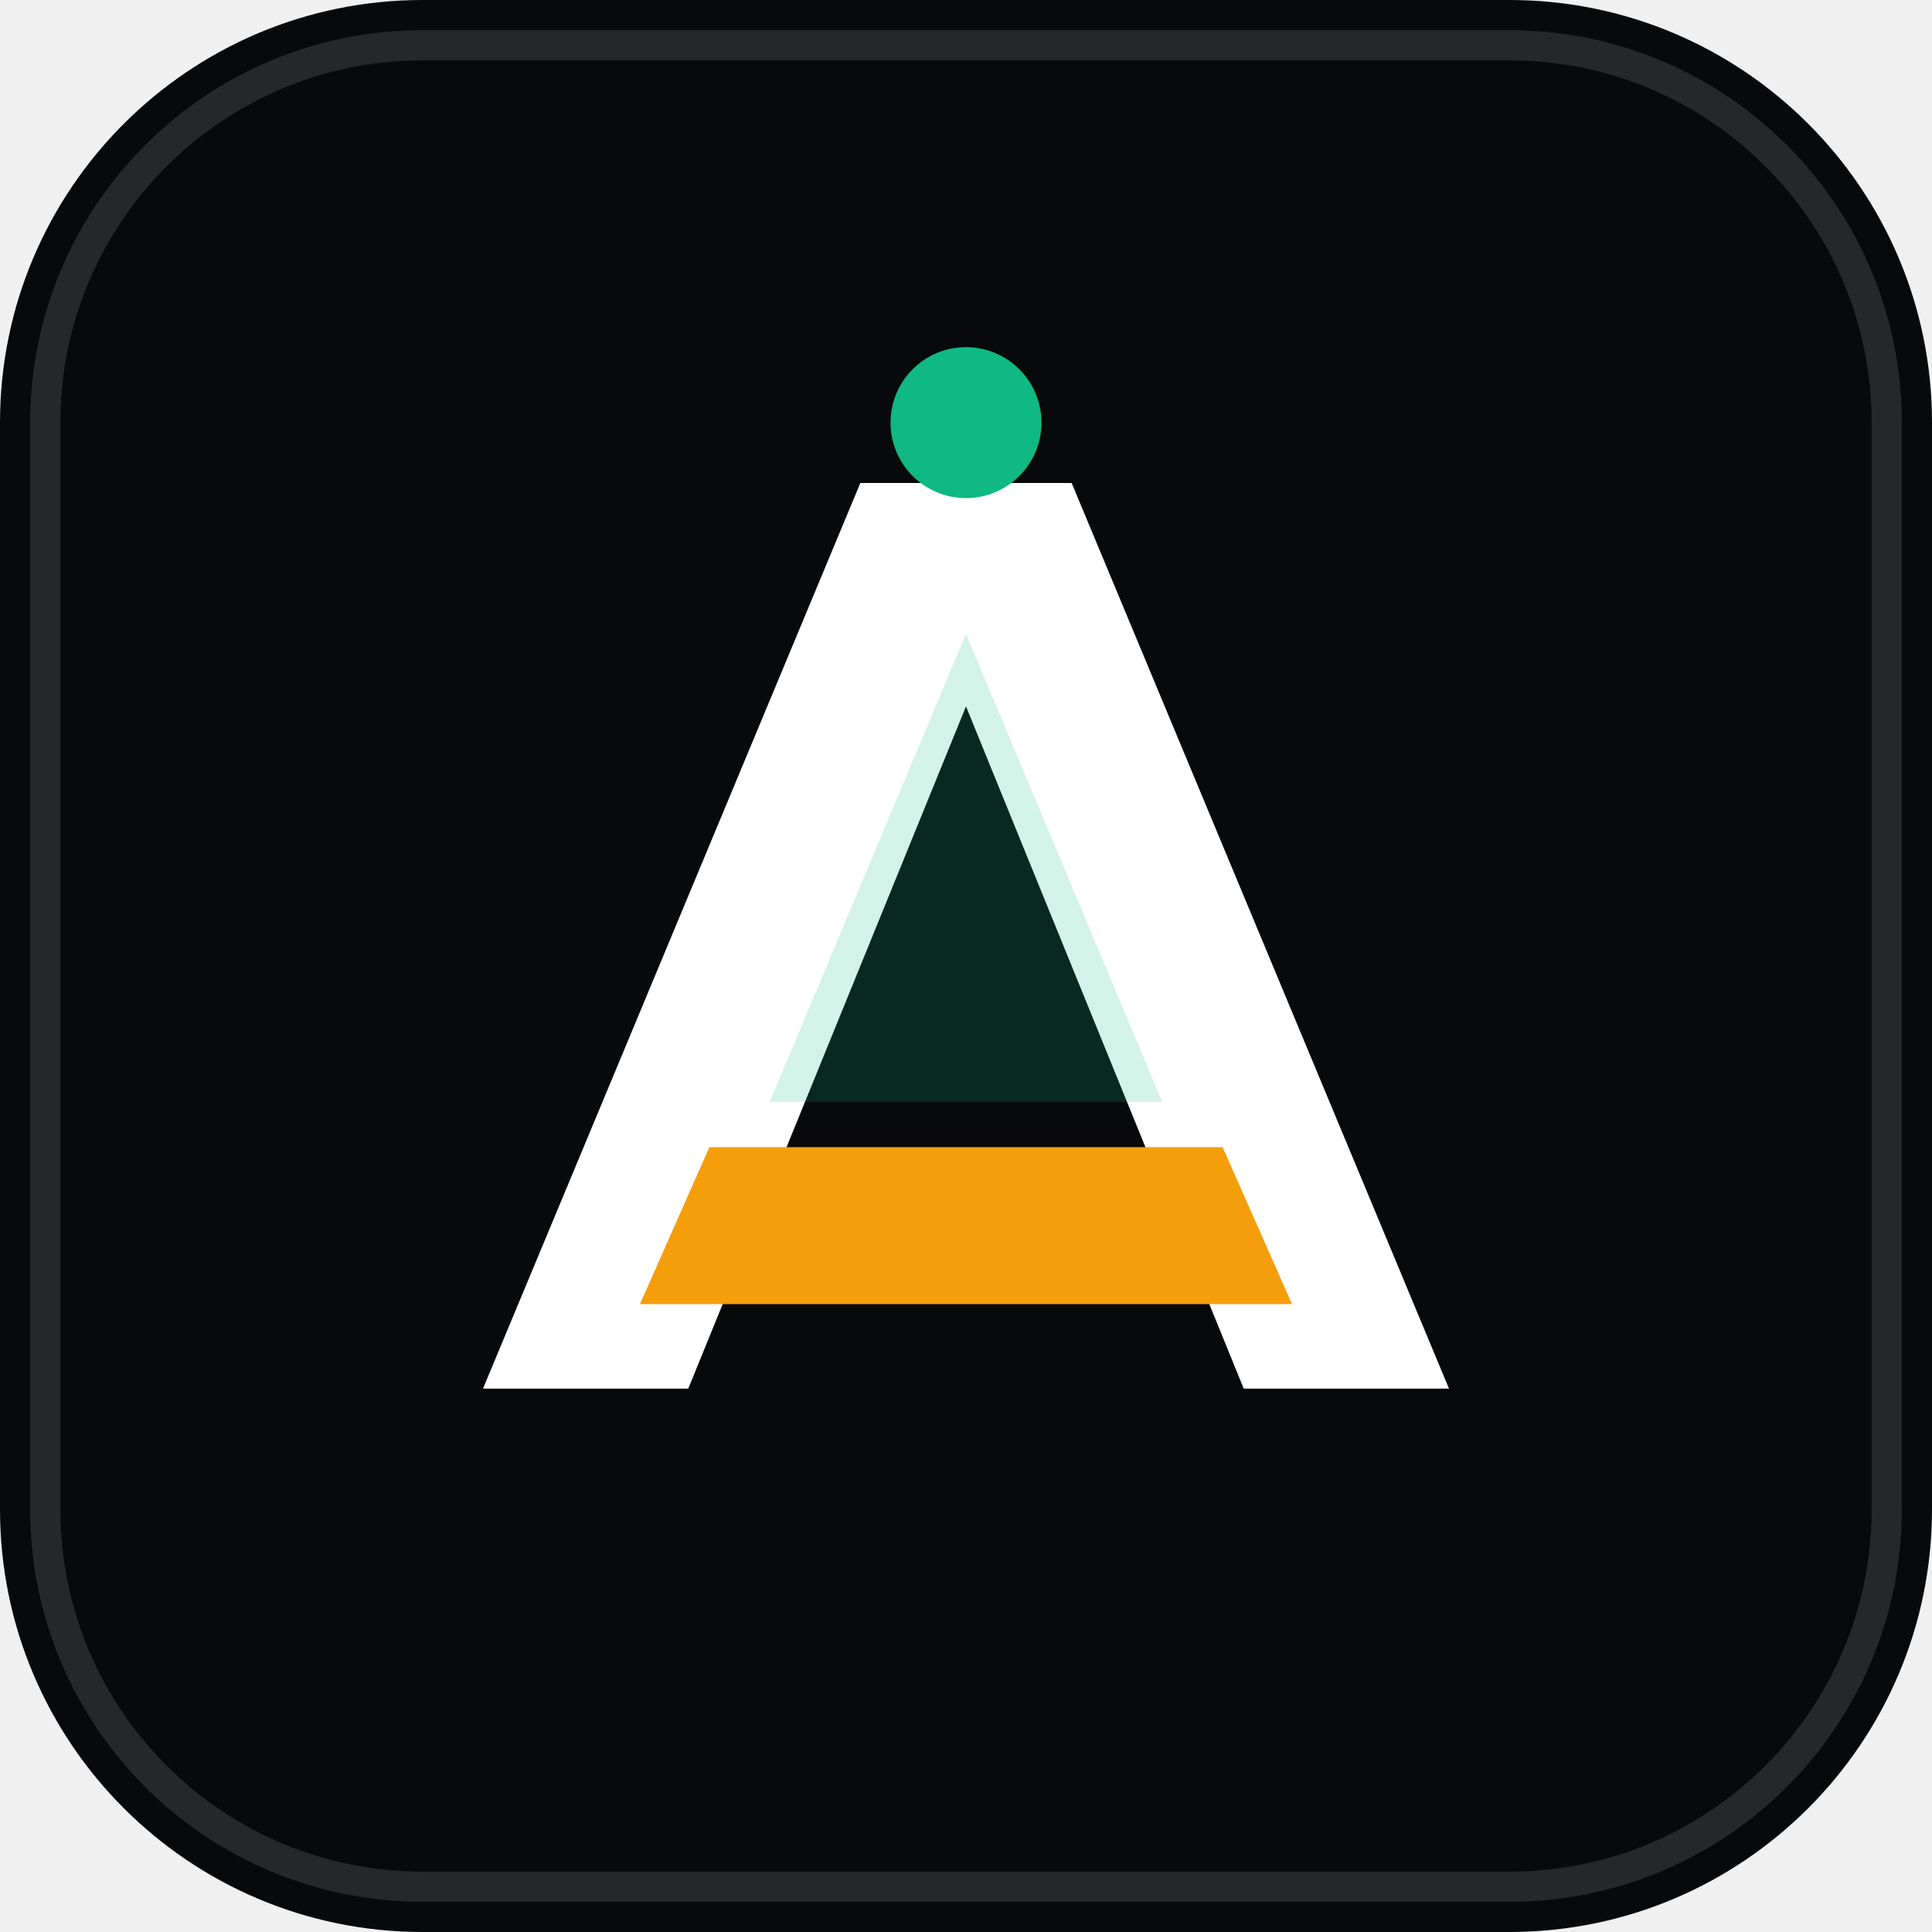
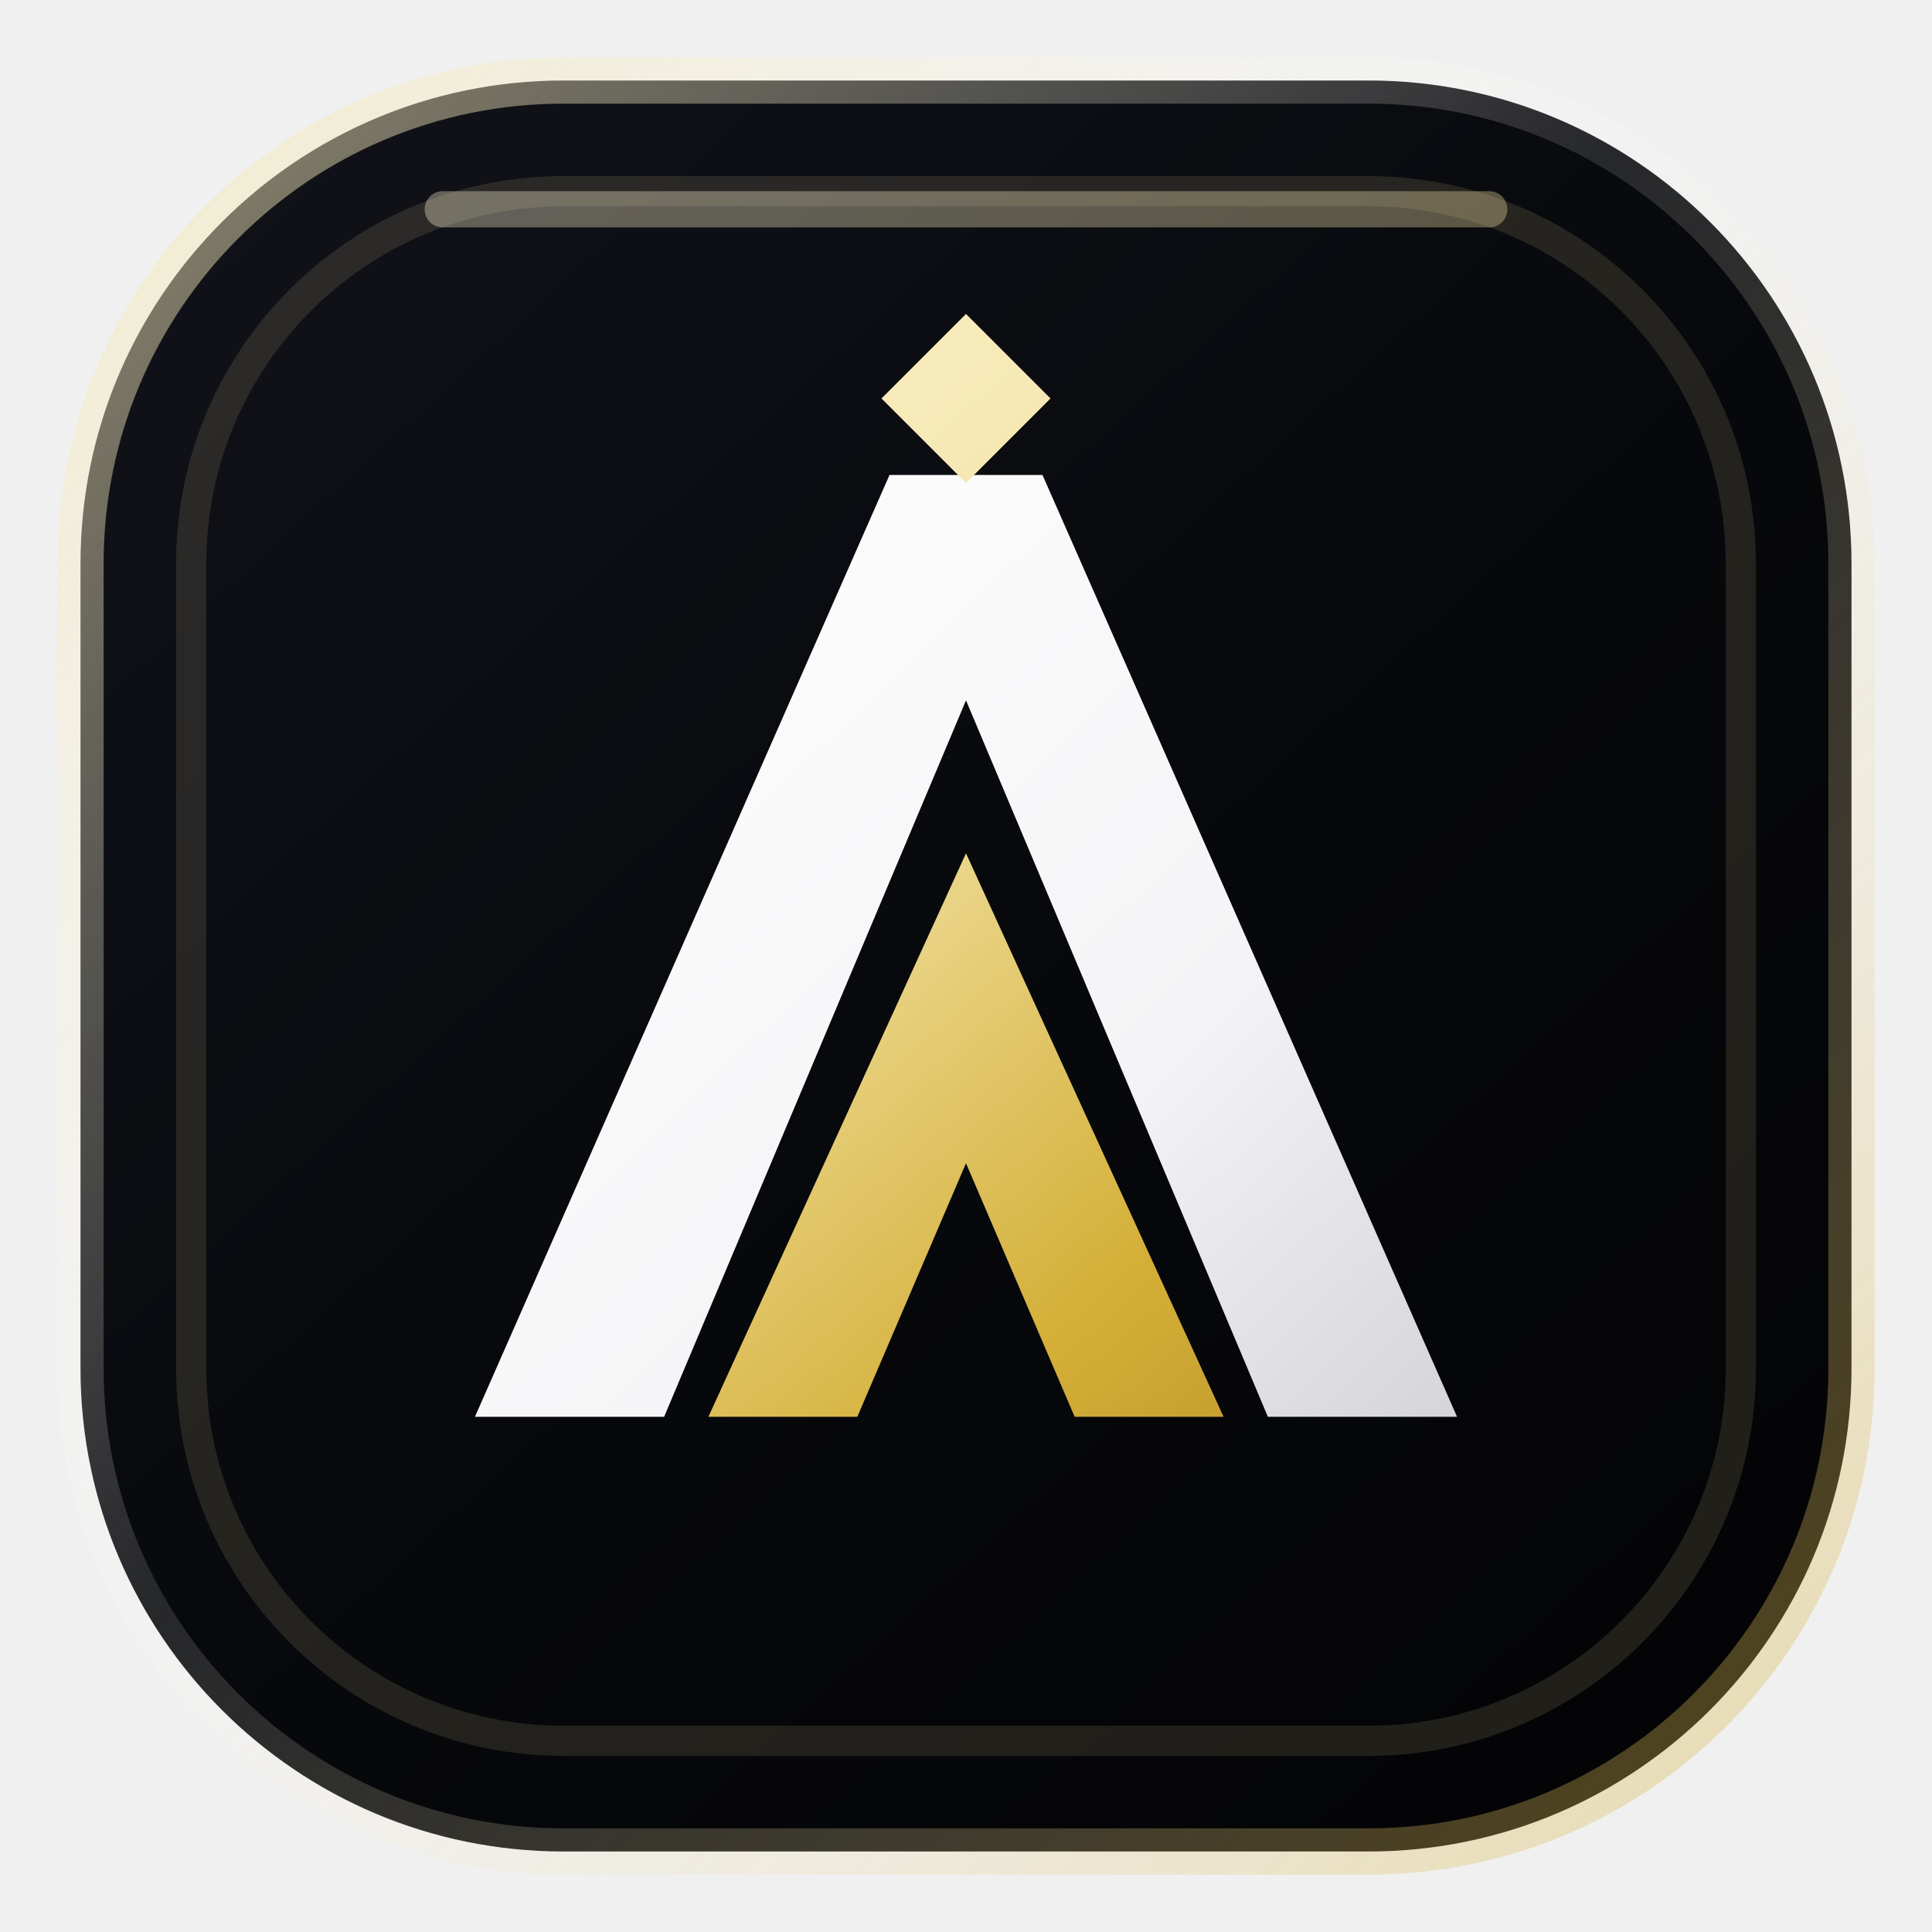
- <svg xmlns="http://www.w3.org/2000/svg" viewBox="0 0 64 64" fill="none">
-   <rect width="64" height="64" rx="14" fill="#08090B" />
-   <rect x="1.5" y="1.5" width="61" height="61" rx="12.5" stroke="#26272B" stroke-width="1" />
-   <path d="M16 46L28.5 16H35.5L48 46H41.2L32 23.4L22.8 46H16Z" fill="#FFFFFF" />
-   <path d="M25.5 36.5L32 21L38.5 36.5H25.5Z" fill="#10B981" fill-opacity="0.18" />
-   <path d="M23.5 38H40.5L42.8 43.2H21.2L23.5 38Z" fill="#F59E0B" />
-   <circle cx="32" cy="14" r="2.5" fill="#10B981" />
+ <svg xmlns="http://www.w3.org/2000/svg" viewBox="0 0 48 48" fill="none">
+   <defs>
+     <linearGradient id="obsidianSurface" x1="4" y1="2" x2="44" y2="46" gradientUnits="userSpaceOnUse">
+       <stop offset="0%" stop-color="#12131A" />
+       <stop offset="55%" stop-color="#07080B" />
+       <stop offset="100%" stop-color="#030305" />
+     </linearGradient>
+     <linearGradient id="champagneFoil" x1="10" y1="8" x2="38" y2="40" gradientUnits="userSpaceOnUse">
+       <stop offset="0%" stop-color="#FFF6D6" />
+       <stop offset="35%" stop-color="#F3E5AB" />
+       <stop offset="70%" stop-color="#D4AF37" />
+       <stop offset="100%" stop-color="#AA8222" />
+     </linearGradient>
+     <linearGradient id="platinumPillar" x1="12" y1="11" x2="36" y2="36" gradientUnits="userSpaceOnUse">
+       <stop offset="0%" stop-color="#FFFFFF" />
+       <stop offset="65%" stop-color="#F4F4F6" />
+       <stop offset="100%" stop-color="#D4D4D8" />
+     </linearGradient>
+     <linearGradient id="rimSheen" x1="2" y1="2" x2="46" y2="46" gradientUnits="userSpaceOnUse">
+       <stop offset="0%" stop-color="#F3E5AB" stop-opacity="0.55" />
+       <stop offset="45%" stop-color="#FFFFFF" stop-opacity="0.12" />
+       <stop offset="100%" stop-color="#D4AF37" stop-opacity="0.38" />
+     </linearGradient>
+   </defs>
+   <rect x="2" y="2" width="44" height="44" rx="12" fill="url(#obsidianSurface)" stroke="url(#rimSheen)" stroke-width="1.15" />
+   <rect x="4.75" y="4.75" width="38.5" height="38.5" rx="9.25" stroke="#F3E5AB" stroke-opacity="0.12" stroke-width="0.75" />
+   <path d="M11 5.2H37" stroke="url(#champagneFoil)" stroke-opacity="0.35" stroke-width="0.9" stroke-linecap="round" />
+   <path d="M11.8 35.2L22.1 11.8H25.9L36.2 35.2H31.5L24 17.4L16.5 35.2H11.8Z" fill="url(#platinumPillar)" />
+   <path d="M17.6 35.2L24 21.2L30.4 35.2H26.7L24 28.9L21.3 35.2H17.6Z" fill="url(#champagneFoil)" />
+   <path d="M24 7.8L26.1 9.9L24 12L21.9 9.9L24 7.8Z" fill="url(#champagneFoil)" />
</svg>
